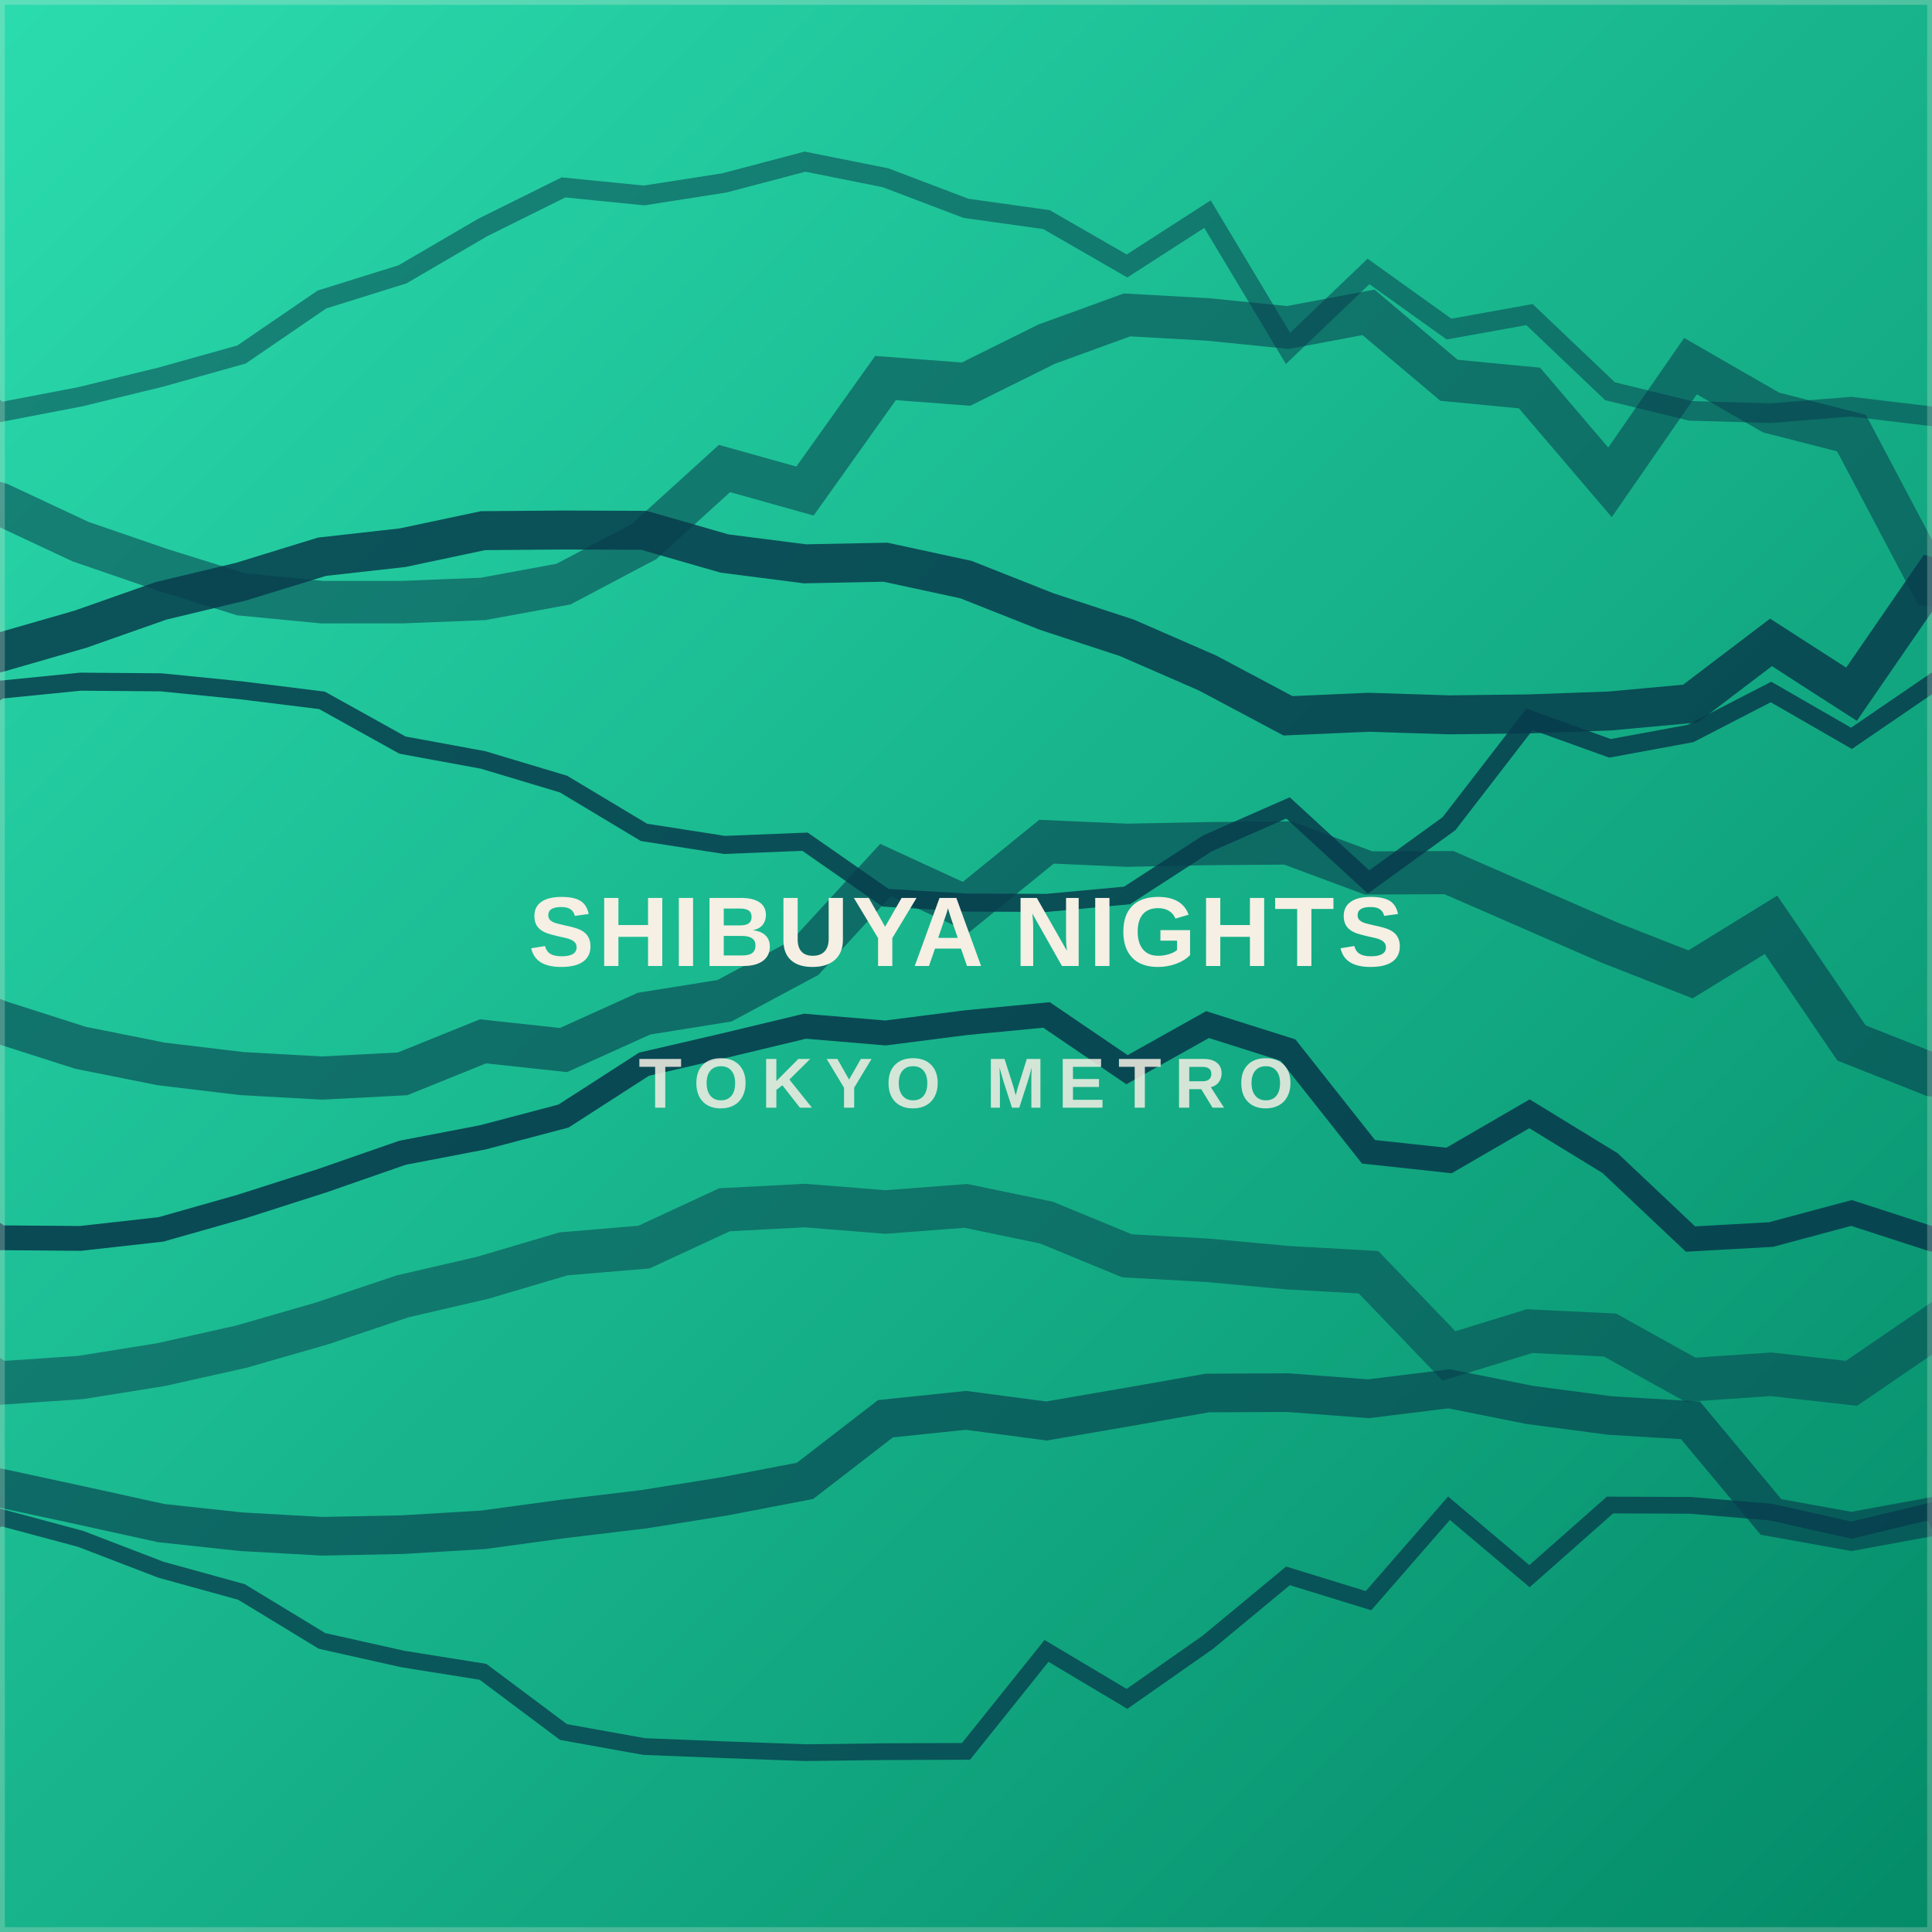
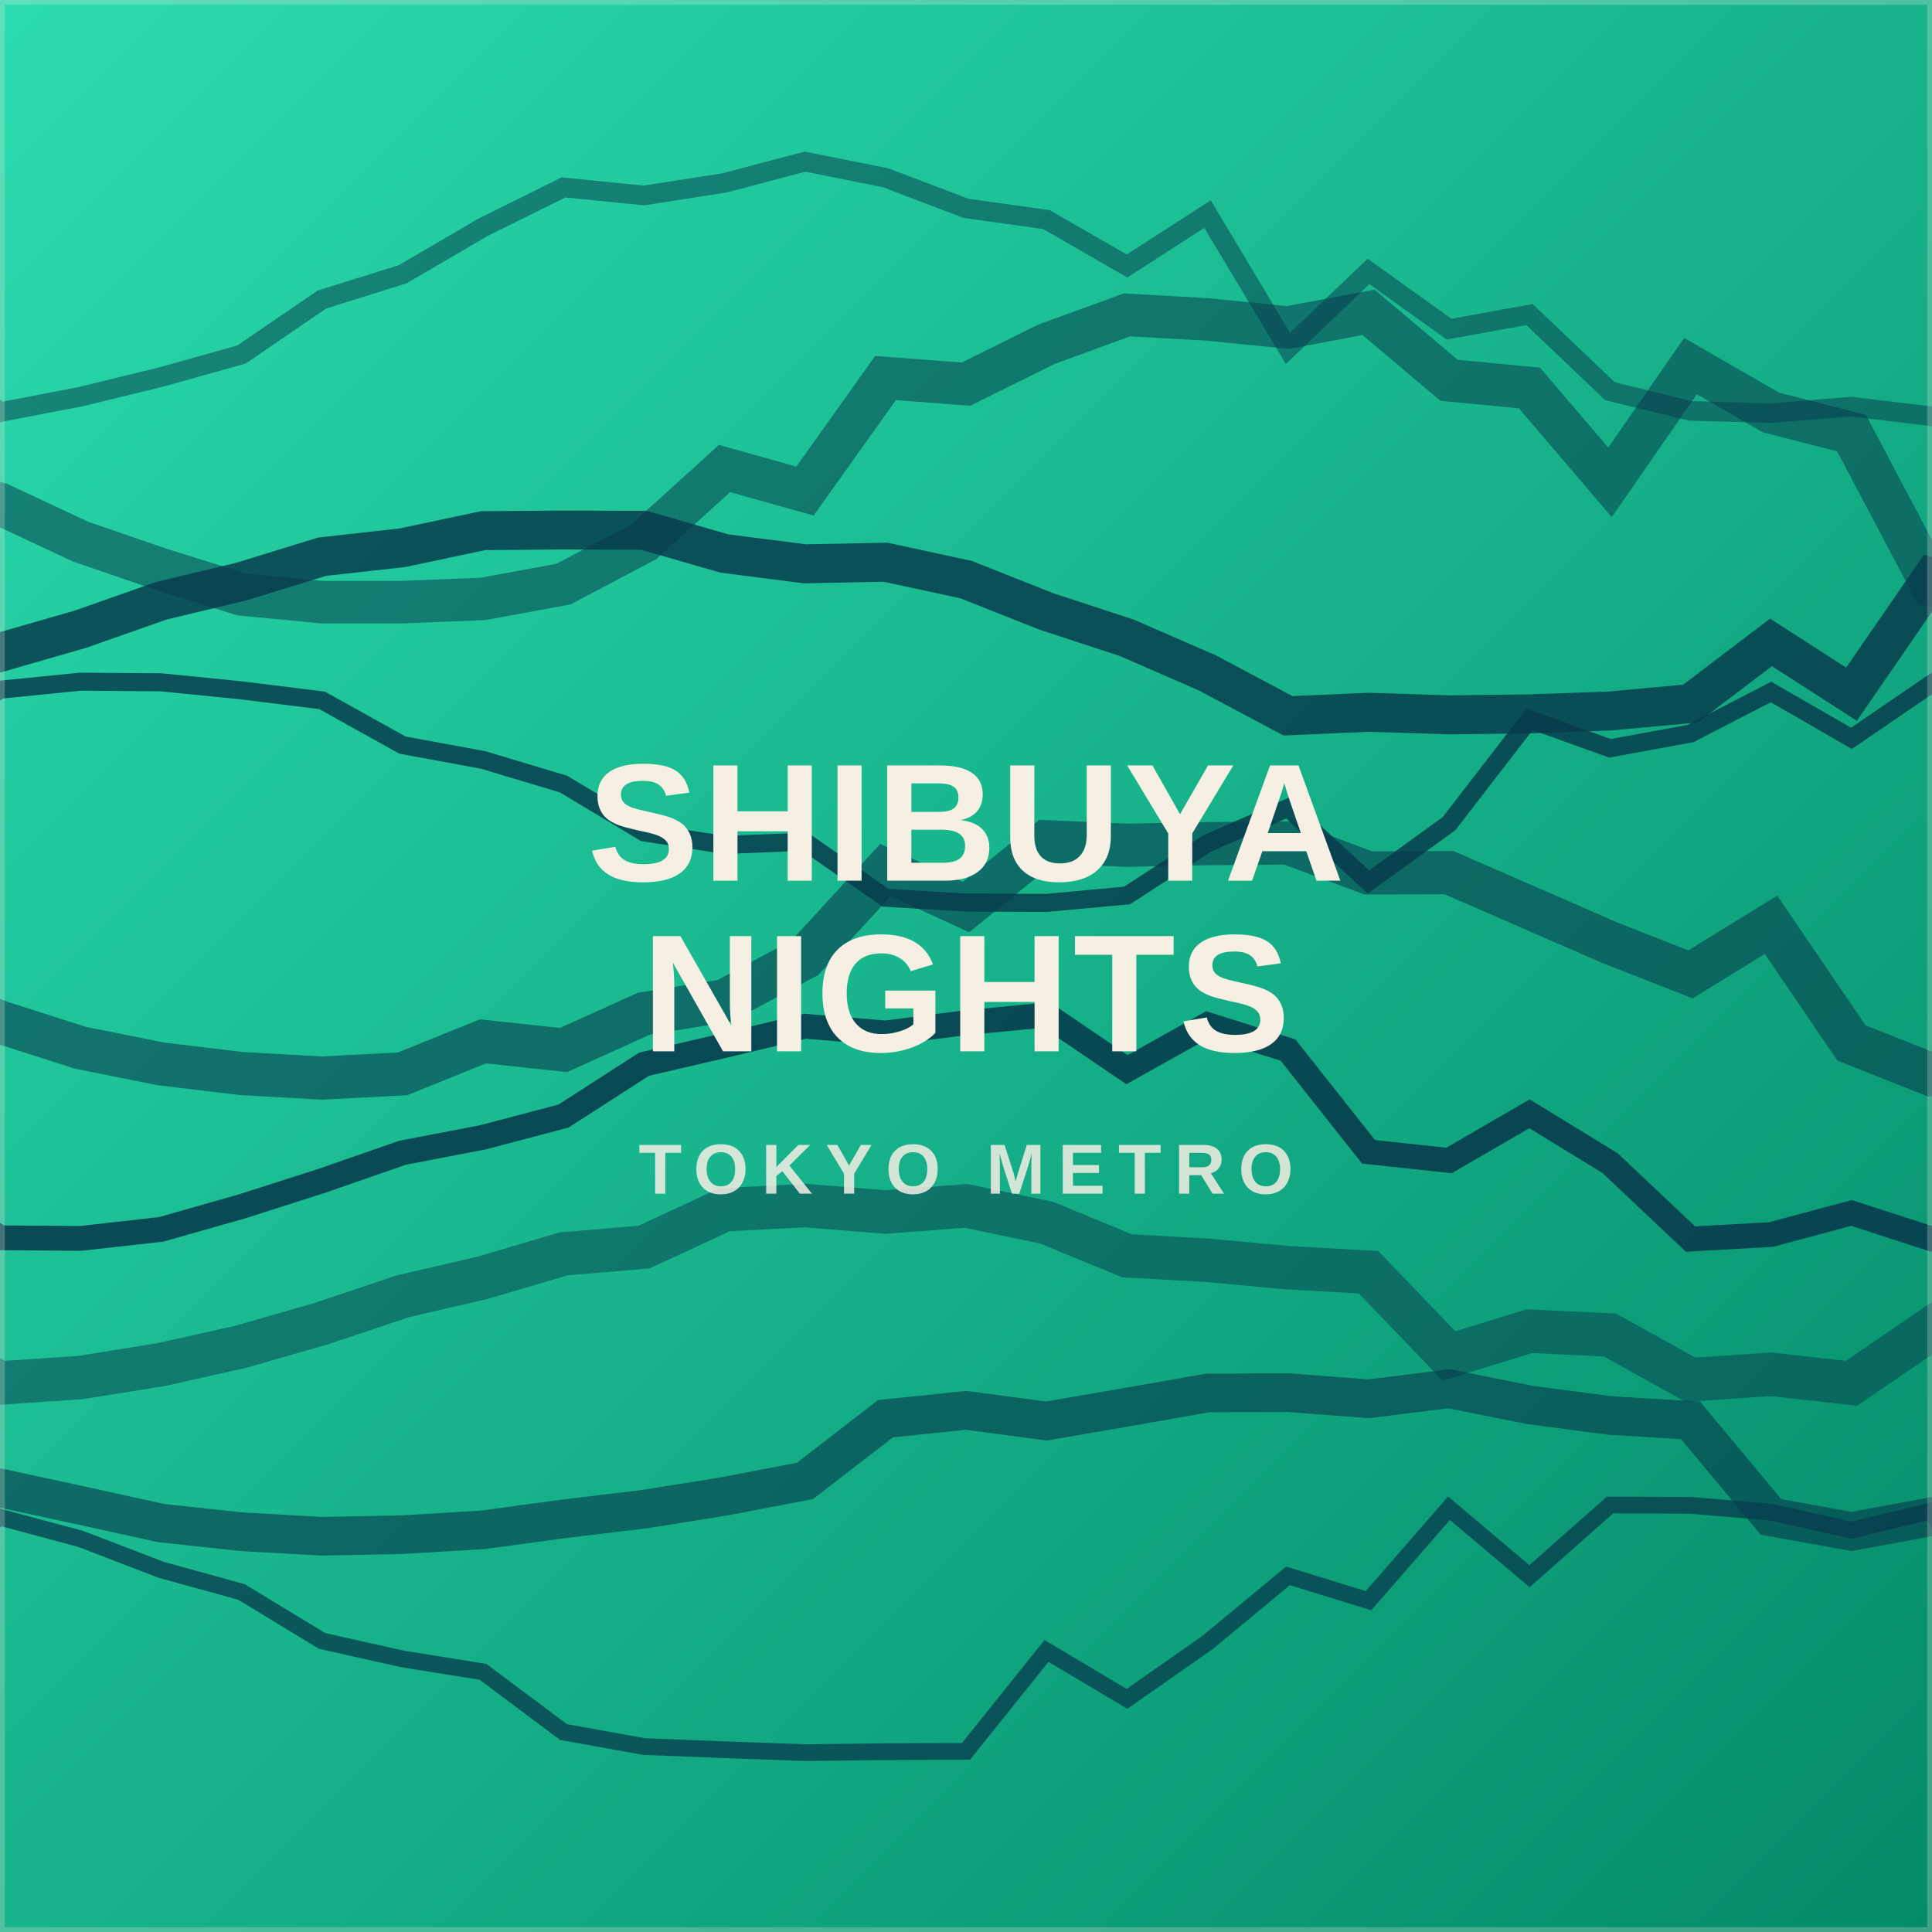
<svg xmlns="http://www.w3.org/2000/svg" viewBox="0 0 600 600">
  <defs>
    <linearGradient id="g" x1="0" y1="0" x2="1" y2="1">
      <stop offset="0" stop-color="#2bdcae" />
      <stop offset="1" stop-color="#048b68" />
    </linearGradient>
  </defs>
  <rect width="600" height="600" fill="url(#g)" />
  <g>
    <path d="M -50 90 L 0 128.0 L 25 123.2 L 50 117.1 L 75 110.1 L 100 93.0 L 125 85.2 L 150 70.6 L 175 58.2 L 200 60.7 L 225 56.8 L 250 50.2 L 275 55.2 L 300 64.7 L 325 68.2 L 350 82.6 L 375 66.5 L 400 108.2 L 425 84.3 L 450 102.2 L 475 97.7 L 500 121.5 L 525 127.6 L 550 128.3 L 575 126.3 L 600 129.3 L 625 126.5 L 650 108.1" fill="none" stroke="#073b4c" stroke-width="6.1" opacity="0.52" />
    <path d="M -50 142 L 0 156.5 L 25 168.2 L 50 176.8 L 75 184.6 L 100 187.0 L 125 187.0 L 150 186.0 L 175 181.4 L 200 168.2 L 225 145.5 L 250 152.5 L 275 117.4 L 300 119.3 L 325 106.9 L 350 97.8 L 375 99.2 L 400 101.7 L 425 97.0 L 450 118.1 L 475 120.5 L 500 149.8 L 525 113.7 L 550 128.1 L 575 134.5 L 600 181.8 L 625 186.4 L 650 174.1" fill="none" stroke="#073b4c" stroke-width="13.2" opacity="0.54" />
    <path d="M -50 194 L 0 202.6 L 25 195.4 L 50 186.6 L 75 180.6 L 100 172.9 L 125 170.1 L 150 164.8 L 175 164.6 L 200 164.7 L 225 171.9 L 250 175.1 L 275 174.6 L 300 180.0 L 325 189.9 L 350 198.1 L 375 209.0 L 400 222.3 L 425 221.2 L 450 222.0 L 475 221.7 L 500 220.8 L 525 218.5 L 550 199.5 L 575 215.6 L 600 179.3 L 625 186.4 L 650 198.4" fill="none" stroke="#073b4c" stroke-width="12.1" opacity="0.84" />
    <path d="M -50 246 L 0 214.2 L 25 211.7 L 50 211.9 L 75 214.4 L 100 217.5 L 125 231.4 L 150 236.0 L 175 243.5 L 200 258.5 L 225 262.4 L 250 261.4 L 275 278.8 L 300 280.3 L 325 280.4 L 350 278.1 L 375 261.9 L 400 250.9 L 425 273.9 L 450 255.8 L 475 223.4 L 500 232.4 L 525 227.8 L 550 214.9 L 575 229.3 L 600 212.2 L 625 226.2 L 650 211.6" fill="none" stroke="#073b4c" stroke-width="5.6" opacity="0.84" />
    <path d="M -50 298 L 0 317.4 L 25 325.4 L 50 330.4 L 75 333.4 L 100 334.8 L 125 333.5 L 150 323.4 L 175 326.1 L 200 314.8 L 225 310.8 L 250 297.4 L 275 270.2 L 300 281.7 L 325 261.4 L 350 262.5 L 375 262.0 L 400 261.8 L 425 271.1 L 450 271.0 L 475 281.9 L 500 292.8 L 525 302.6 L 550 287.2 L 575 323.9 L 600 333.8 L 625 333.8 L 650 322.6" fill="none" stroke="#073b4c" stroke-width="13.4" opacity="0.59" />
    <path d="M -50 350 L 0 384.4 L 25 384.6 L 50 381.8 L 75 374.7 L 100 366.7 L 125 358.0 L 150 353.2 L 175 346.6 L 200 330.5 L 225 324.7 L 250 318.7 L 275 320.8 L 300 317.6 L 325 315.2 L 350 332.2 L 375 318.2 L 400 326.1 L 425 357.7 L 450 360.4 L 475 345.9 L 500 361.2 L 525 384.8 L 550 383.4 L 575 376.7 L 600 384.8 L 625 384.8 L 650 378.3" fill="none" stroke="#073b4c" stroke-width="7.7" opacity="0.89" />
    <path d="M -50 402 L 0 429.5 L 25 427.8 L 50 423.8 L 75 418.2 L 100 411.0 L 125 402.6 L 150 396.8 L 175 389.4 L 200 387.3 L 225 375.7 L 250 374.4 L 275 376.4 L 300 374.5 L 325 379.7 L 350 390.0 L 375 391.4 L 400 393.7 L 425 395.1 L 450 421.1 L 475 413.4 L 500 414.6 L 525 428.5 L 550 426.8 L 575 429.6 L 600 412.5 L 625 429.5 L 650 428.4" fill="none" stroke="#073b4c" stroke-width="13.5" opacity="0.51" />
    <path d="M -50 454 L 0 462.1 L 25 467.5 L 50 473.0 L 75 475.7 L 100 477.1 L 125 476.6 L 150 475.1 L 175 471.7 L 200 468.7 L 225 464.7 L 250 459.9 L 275 440.6 L 300 438.0 L 325 441.3 L 350 437.0 L 375 432.6 L 400 432.5 L 425 434.4 L 450 431.3 L 475 436.3 L 500 439.6 L 525 441.1 L 550 471.1 L 575 475.6 L 600 471.0 L 625 467.5 L 650 471.7" fill="none" stroke="#073b4c" stroke-width="12.0" opacity="0.63" />
    <path d="M -50 506 L 0 471.2 L 25 477.9 L 50 487.5 L 75 494.4 L 100 509.6 L 125 515.2 L 150 519.2 L 175 537.9 L 200 542.4 L 225 543.4 L 250 544.3 L 275 544.0 L 300 543.9 L 325 512.7 L 350 527.6 L 375 510.1 L 400 489.4 L 425 497.1 L 450 468.4 L 475 489.5 L 500 467.4 L 525 467.5 L 550 469.6 L 575 475.2 L 600 469.2 L 625 519.5 L 650 521.1" fill="none" stroke="#073b4c" stroke-width="5.2" opacity="0.76" />
  </g>
  <rect x="0" y="0" width="600" height="600" fill="none" stroke="rgba(245,239,228,0.25)" stroke-width="3" />
-   <text x="300" y="300" text-anchor="middle" font-family="Arial Black, Arial, sans-serif" font-weight="900" font-size="30.714" fill="#f5efe4" letter-spacing="1">SHIBUYA NIGHTS</text>
-   <text x="300" y="344" text-anchor="middle" font-family="Arial, sans-serif" font-weight="700" font-size="22" fill="#f5efe4" opacity="0.85" letter-spacing="4">TOKYO METRO</text>
+   <text x="300" y="273.5" text-anchor="middle" font-family="Arial Black, Arial, sans-serif" font-weight="900" font-size="52.0" fill="#f5efe4" letter-spacing="1">SHIBUYA</text>
+   <text x="300" y="326.5" text-anchor="middle" font-family="Arial Black, Arial, sans-serif" font-weight="900" font-size="52.0" fill="#f5efe4" letter-spacing="1">NIGHTS</text>
+   <text x="300" y="370.7" text-anchor="middle" font-family="Arial, sans-serif" font-weight="700" font-size="22" fill="#f5efe4" opacity="0.85" letter-spacing="4">TOKYO METRO</text>
</svg>
